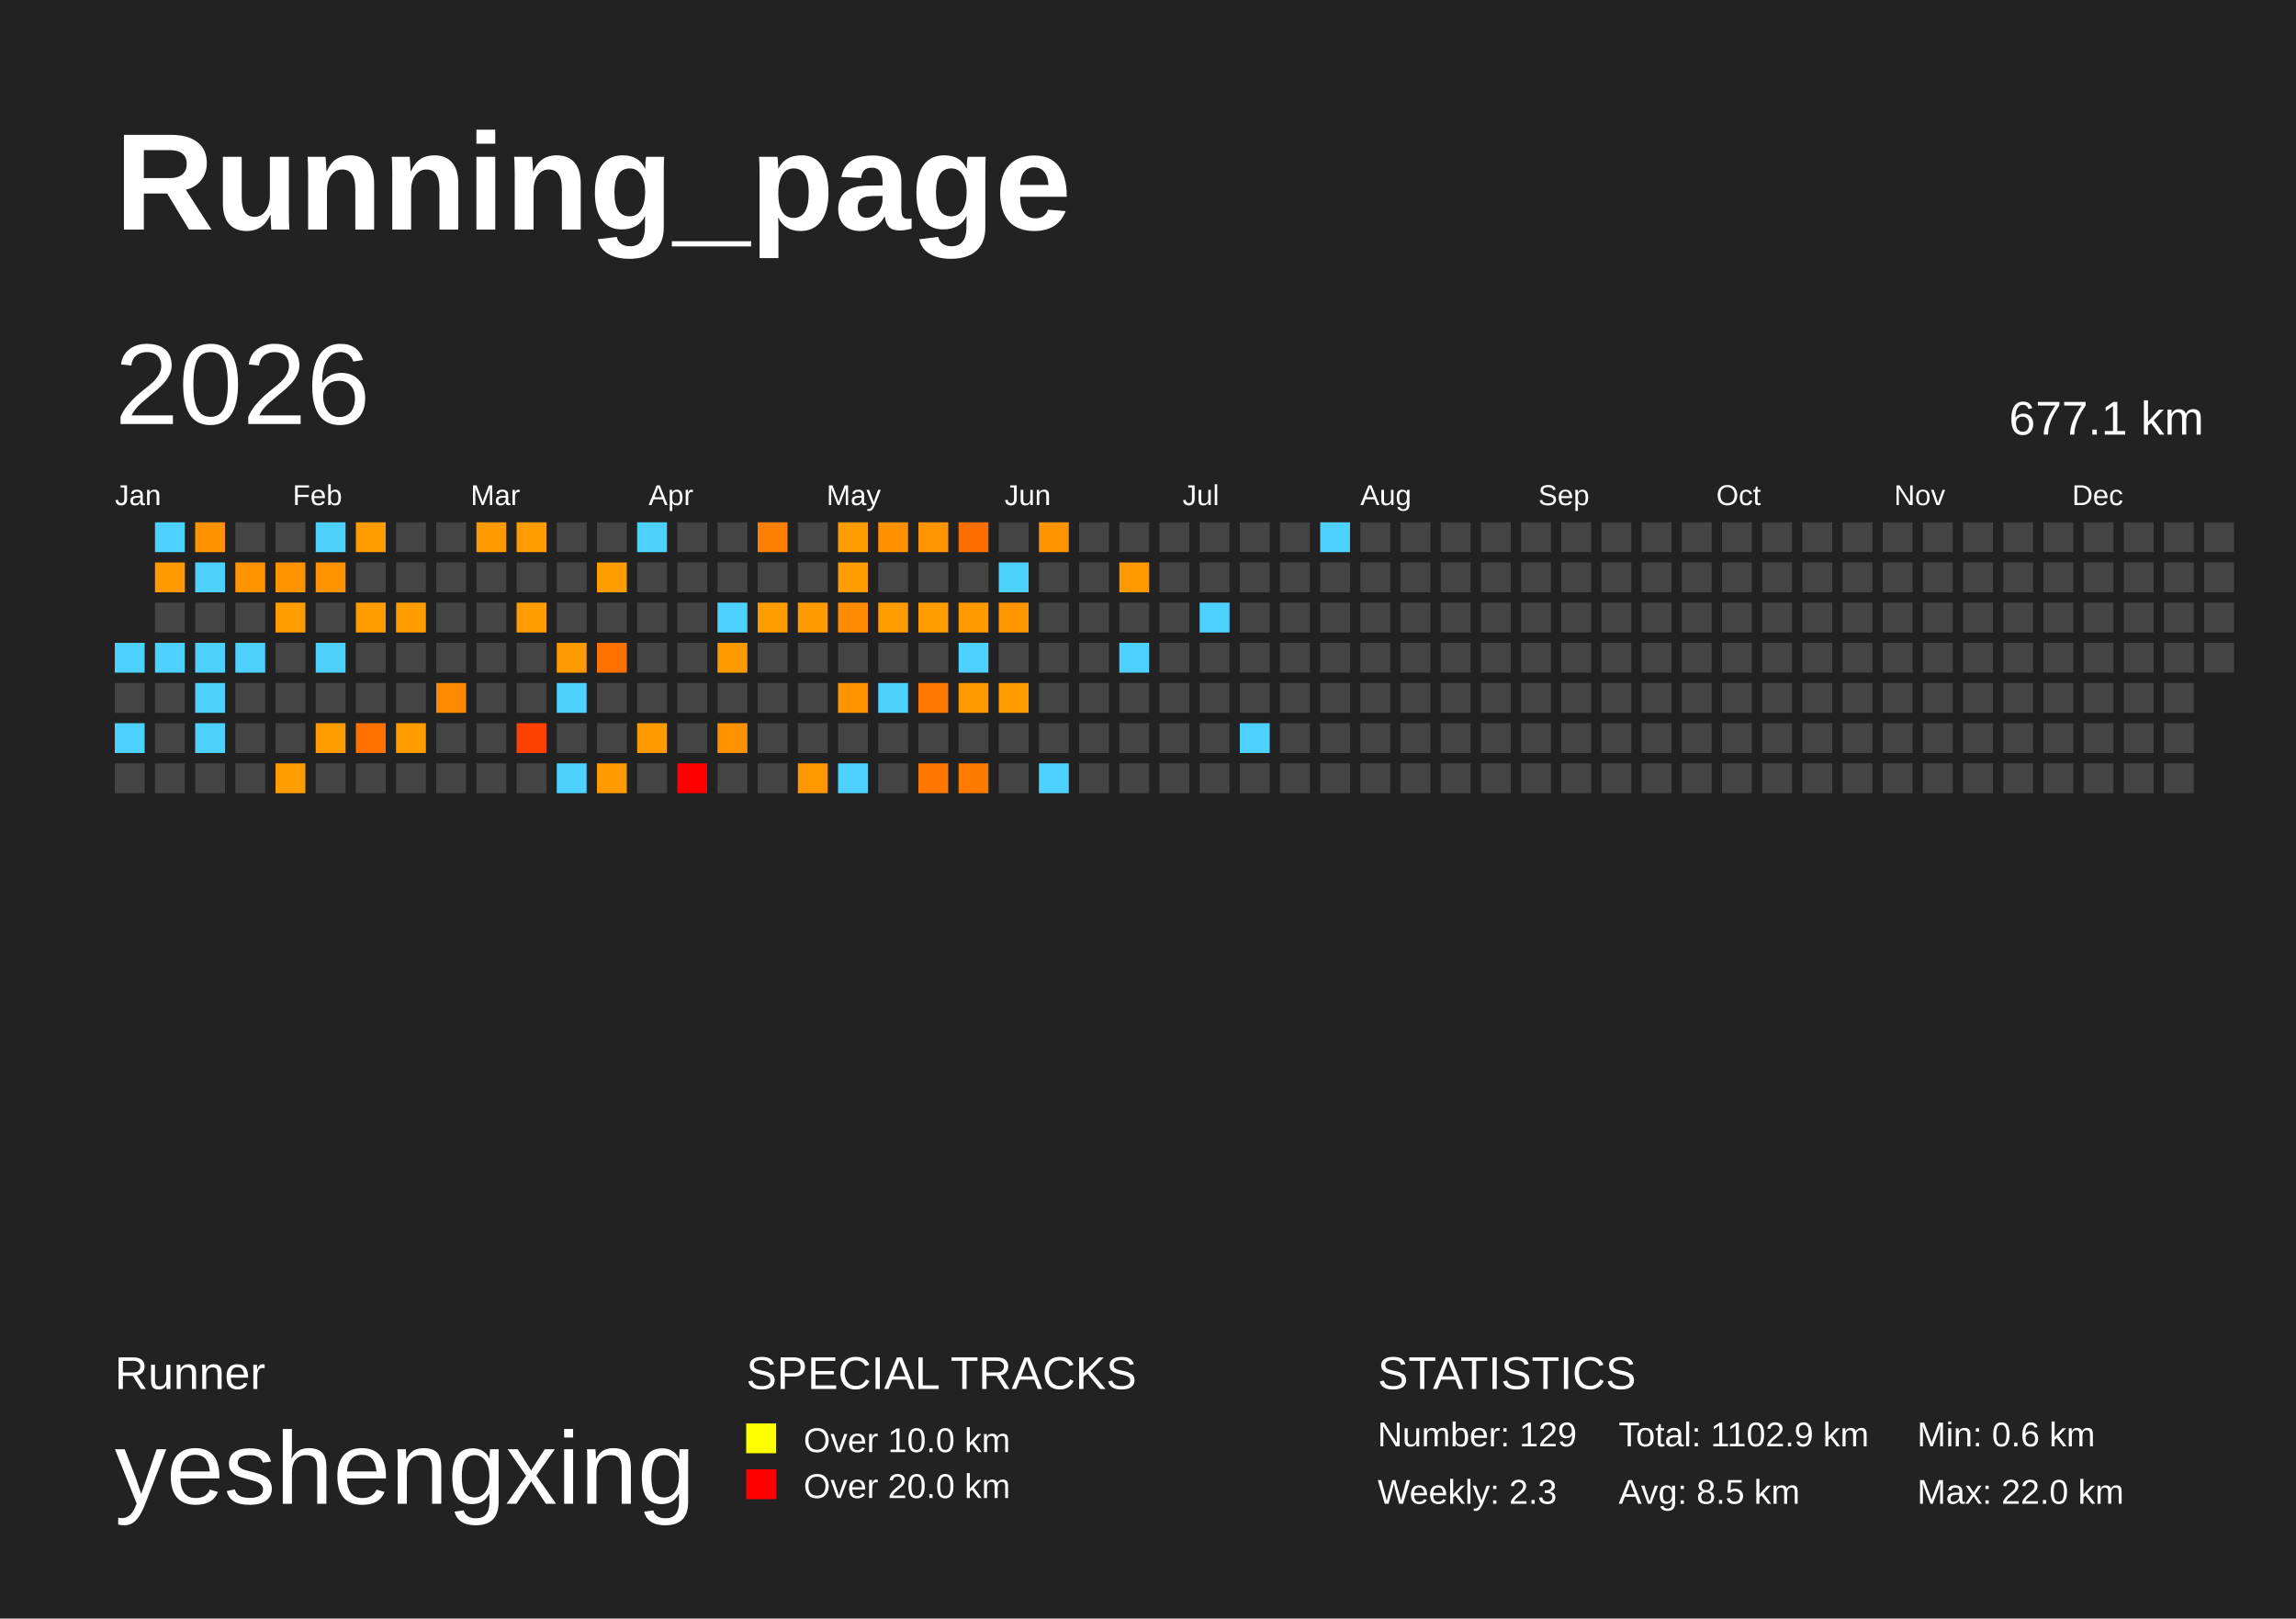
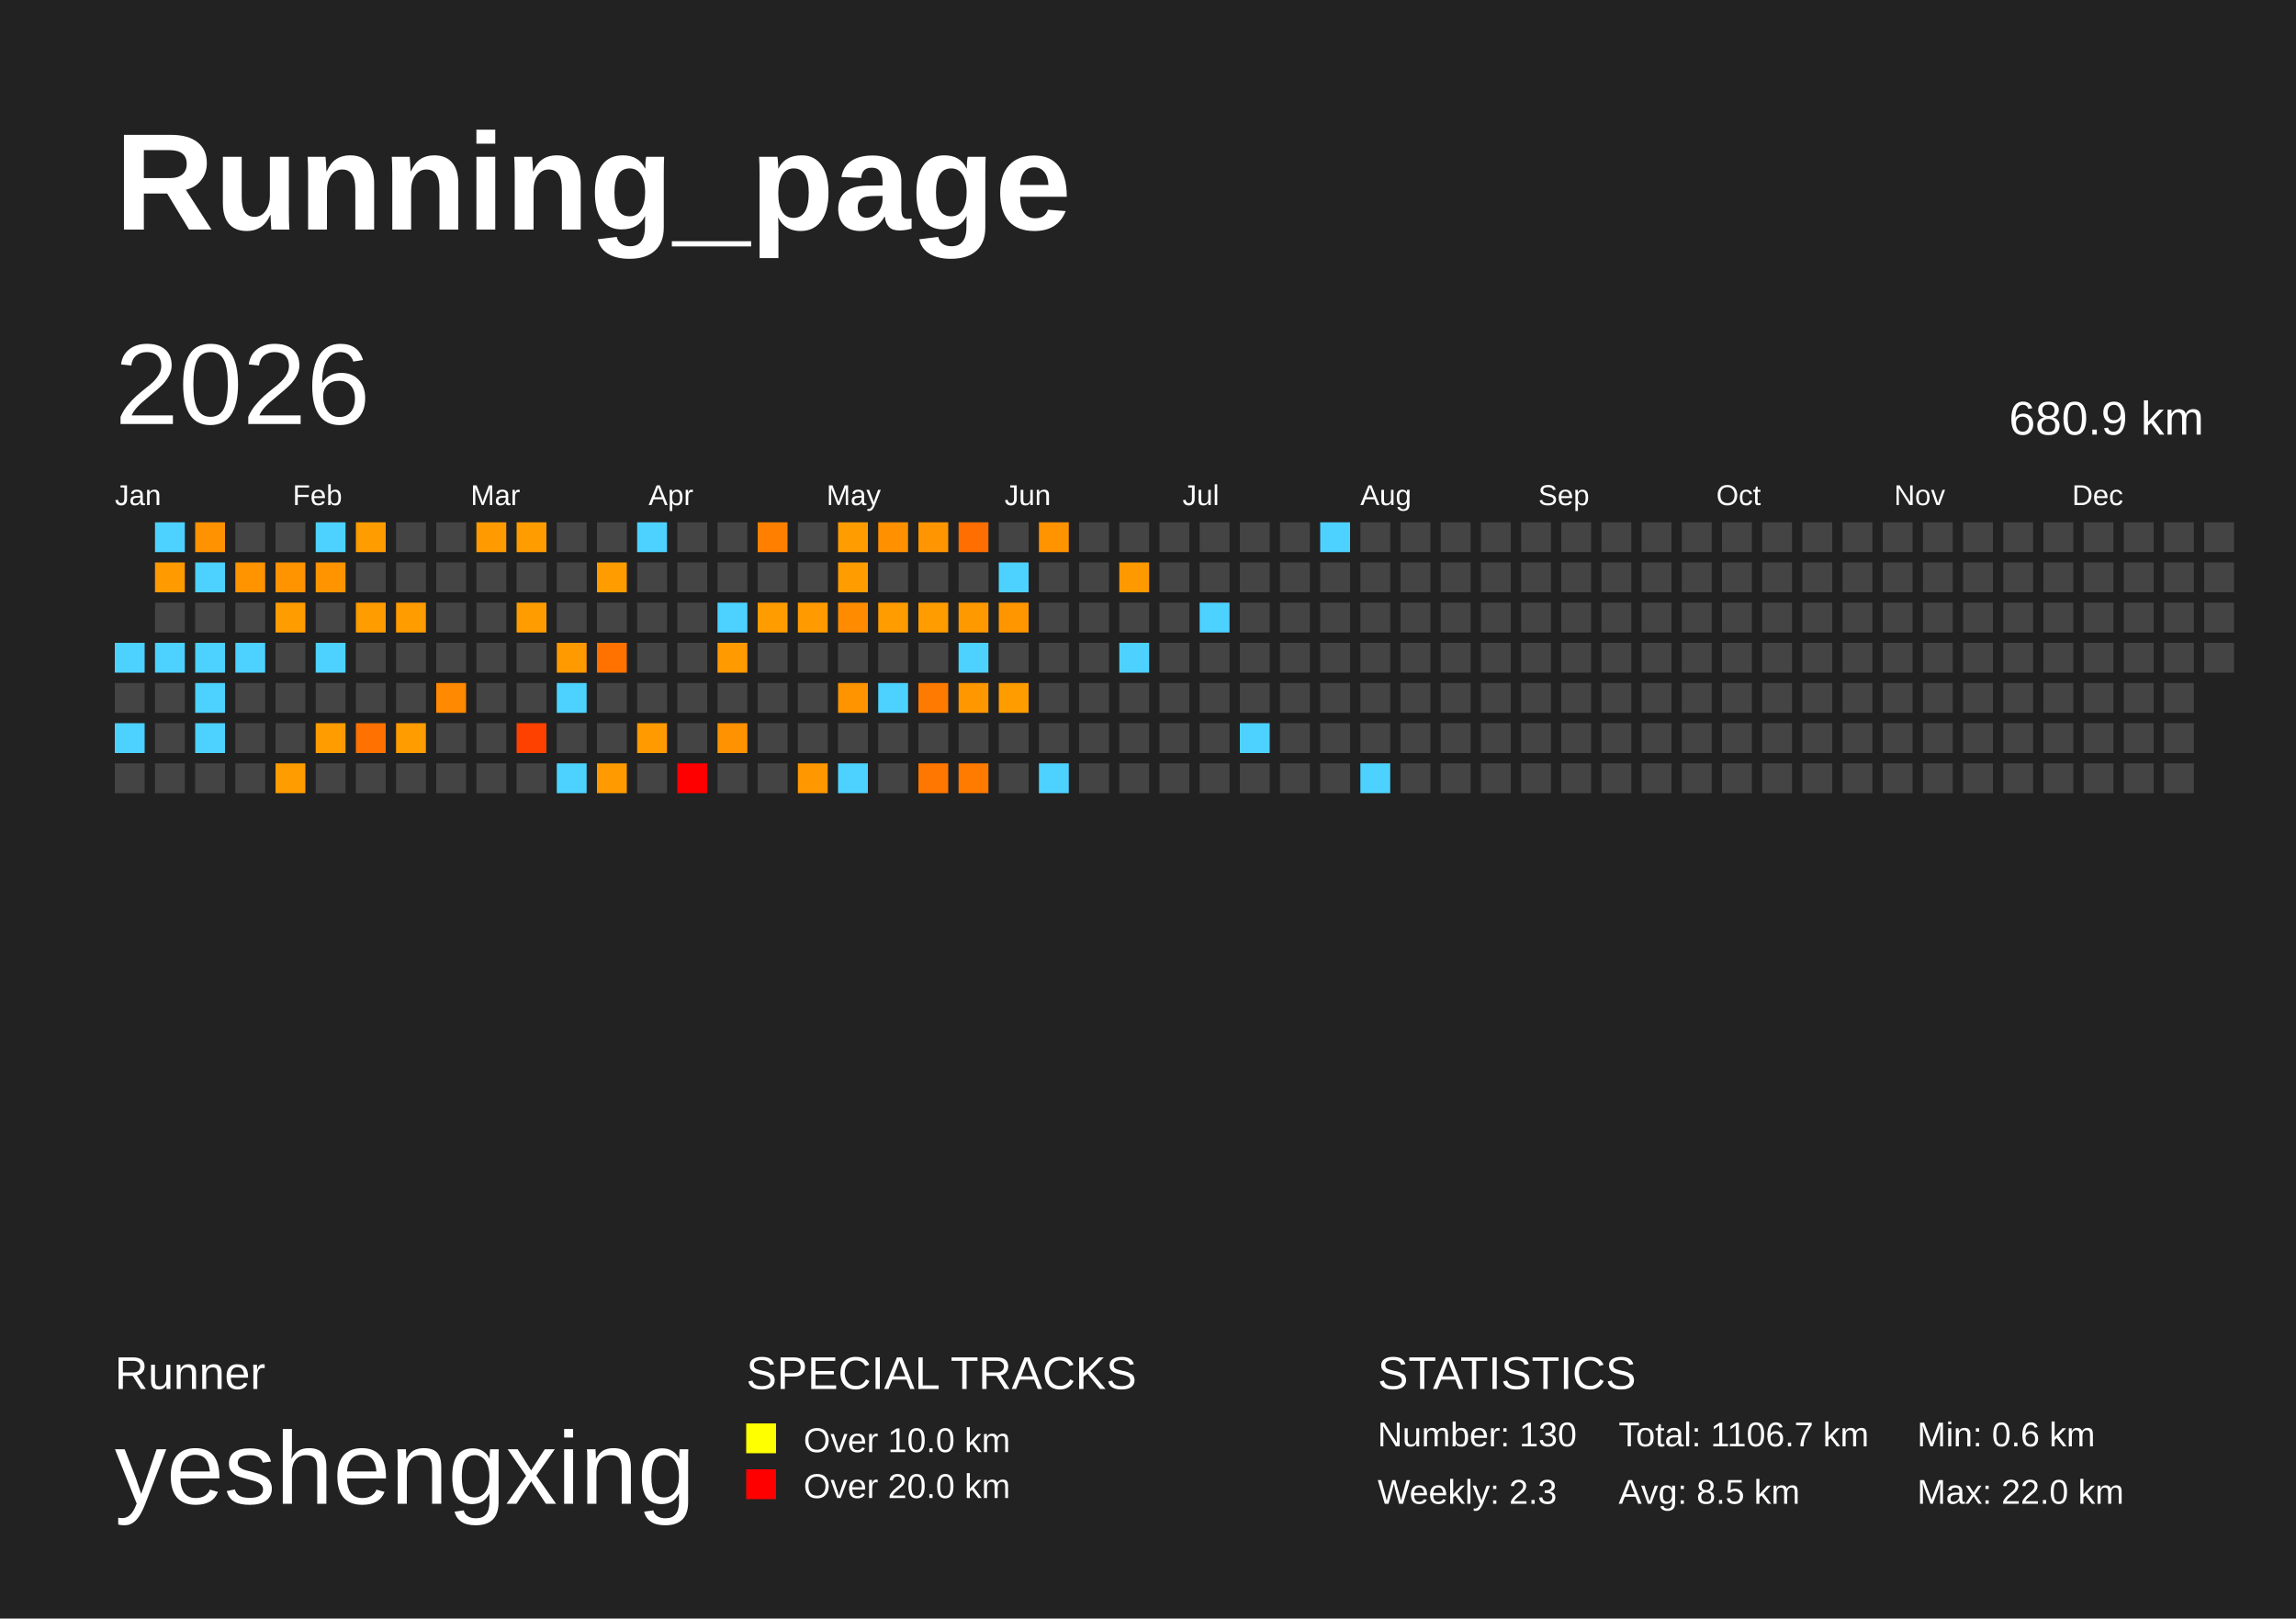
<svg xmlns="http://www.w3.org/2000/svg" baseProfile="full" height="141mm" version="1.1" viewBox="0,0,200,141" width="200mm">
  <defs />
  <rect fill="#222222" height="141" width="200" x="0" y="0" />
  <text fill="#FFFFFF" style="font-size:12px; font-family:Arial; font-weight:bold;" x="10" y="20">Running_page</text>
  <text fill="#FFFFFF" style="font-size:4px; font-family:Arial" x="10" y="121">Runner</text>
  <text fill="#FFFFFF" style="font-size:9px; font-family:Arial" x="10" y="131">yeshengxing</text>
  <text fill="#FFFFFF" style="font-size:4px; font-family:Arial" x="65" y="121">SPECIAL TRACKS</text>
  <rect fill="yellow" height="2.6" width="2.6" x="65" y="124" />
  <text fill="#FFFFFF" style="font-size:3px; font-family:Arial" x="70" y="126.5">Over 10.0 km</text>
  <rect fill="red" height="2.6" width="2.6" x="65" y="128" />
  <text fill="#FFFFFF" style="font-size:3px; font-family:Arial" x="70" y="130.5">Over 20.0 km</text>
  <text fill="#FFFFFF" style="font-size:4px; font-family:Arial" x="120" y="121">STATISTICS</text>
-   <text fill="#FFFFFF" style="font-size:3px; font-family:Arial" x="120" y="126">Number: 129</text>
+   <text fill="#FFFFFF" style="font-size:3px; font-family:Arial" x="120" y="126">Number: 130</text>
  <text fill="#FFFFFF" style="font-size:3px; font-family:Arial" x="120" y="131">Weekly: 2.3</text>
-   <text fill="#FFFFFF" style="font-size:3px; font-family:Arial" x="141" y="126">Total: 1102.9 km</text>
+   <text fill="#FFFFFF" style="font-size:3px; font-family:Arial" x="141" y="126">Total: 1106.7 km</text>
  <text fill="#FFFFFF" style="font-size:3px; font-family:Arial" x="141" y="131">Avg: 8.5 km</text>
  <text fill="#FFFFFF" style="font-size:3px; font-family:Arial" x="167" y="126">Min: 0.6 km</text>
  <text fill="#FFFFFF" style="font-size:3px; font-family:Arial" x="167" y="131">Max: 22.0 km</text>
  <text dominant-baseline="hanging" fill="#FFFFFF" style="font-size:10.0px; font-family:Arial;" x="10" y="30">2026</text>
-   <text dominant-baseline="hanging" fill="#FFFFFF" style="font-size:4.125px; font-family:Arial;" x="175" y="35">677.1 km</text>
+   <text dominant-baseline="hanging" fill="#FFFFFF" style="font-size:4.125px; font-family:Arial;" x="175" y="35">680.9 km</text>
  <text fill="#FFFFFF" style="font-size:2.5px; font-family:Arial" x="10.0" y="44">Jan</text>
  <text fill="#FFFFFF" style="font-size:2.5px; font-family:Arial" x="25.5" y="44">Feb</text>
  <text fill="#FFFFFF" style="font-size:2.5px; font-family:Arial" x="41.0" y="44">Mar</text>
  <text fill="#FFFFFF" style="font-size:2.5px; font-family:Arial" x="56.5" y="44">Apr</text>
  <text fill="#FFFFFF" style="font-size:2.5px; font-family:Arial" x="72.0" y="44">May</text>
  <text fill="#FFFFFF" style="font-size:2.5px; font-family:Arial" x="87.5" y="44">Jun</text>
  <text fill="#FFFFFF" style="font-size:2.5px; font-family:Arial" x="103.0" y="44">Jul</text>
  <text fill="#FFFFFF" style="font-size:2.5px; font-family:Arial" x="118.5" y="44">Aug</text>
  <text fill="#FFFFFF" style="font-size:2.5px; font-family:Arial" x="134.0" y="44">Sep</text>
  <text fill="#FFFFFF" style="font-size:2.5px; font-family:Arial" x="149.5" y="44">Oct</text>
  <text fill="#FFFFFF" style="font-size:2.5px; font-family:Arial" x="165.0" y="44">Nov</text>
  <text fill="#FFFFFF" style="font-size:2.5px; font-family:Arial" x="180.5" y="44">Dec</text>
  <rect fill="#4dd2ff" height="2.6" width="2.6" x="10.0" y="56.0" />
  <rect fill="#444444" height="2.6" width="2.6" x="10.0" y="59.5" />
  <rect fill="#4dd2ff" height="2.6" width="2.6" x="10.0" y="63.0" />
  <rect fill="#444444" height="2.6" width="2.6" x="10.0" y="66.5" />
  <rect fill="#4dd2ff" height="2.6" width="2.6" x="13.5" y="45.5" />
  <rect fill="#ff9a00" height="2.6" width="2.6" x="13.5" y="49.0" />
  <rect fill="#444444" height="2.6" width="2.6" x="13.5" y="52.5" />
  <rect fill="#4dd2ff" height="2.6" width="2.6" x="13.5" y="56.0" />
  <rect fill="#444444" height="2.6" width="2.6" x="13.5" y="59.5" />
  <rect fill="#444444" height="2.6" width="2.6" x="13.5" y="63.0" />
  <rect fill="#444444" height="2.6" width="2.6" x="13.5" y="66.5" />
  <rect fill="#ff9200" height="2.6" width="2.6" x="17.0" y="45.5" />
  <rect fill="#4dd2ff" height="2.6" width="2.6" x="17.0" y="49.0" />
  <rect fill="#444444" height="2.6" width="2.6" x="17.0" y="52.5" />
  <rect fill="#4dd2ff" height="2.6" width="2.6" x="17.0" y="56.0" />
  <rect fill="#4dd2ff" height="2.6" width="2.6" x="17.0" y="59.5" />
  <rect fill="#4dd2ff" height="2.6" width="2.6" x="17.0" y="63.0" />
  <rect fill="#444444" height="2.6" width="2.6" x="17.0" y="66.5" />
  <rect fill="#444444" height="2.6" width="2.6" x="20.5" y="45.5" />
  <rect fill="#ff9300" height="2.6" width="2.6" x="20.5" y="49.0" />
  <rect fill="#444444" height="2.6" width="2.6" x="20.5" y="52.5" />
  <rect fill="#4dd2ff" height="2.6" width="2.6" x="20.5" y="56.0" />
  <rect fill="#444444" height="2.6" width="2.6" x="20.5" y="59.5" />
  <rect fill="#444444" height="2.6" width="2.6" x="20.5" y="63.0" />
  <rect fill="#444444" height="2.6" width="2.6" x="20.5" y="66.5" />
  <rect fill="#444444" height="2.6" width="2.6" x="24.0" y="45.5" />
  <rect fill="#ff9300" height="2.6" width="2.6" x="24.0" y="49.0" />
  <rect fill="#ff9c00" height="2.6" width="2.6" x="24.0" y="52.5" />
  <rect fill="#444444" height="2.6" width="2.6" x="24.0" y="56.0" />
  <rect fill="#444444" height="2.6" width="2.6" x="24.0" y="59.5" />
  <rect fill="#444444" height="2.6" width="2.6" x="24.0" y="63.0" />
  <rect fill="#ff9c00" height="2.6" width="2.6" x="24.0" y="66.5" />
  <rect fill="#4dd2ff" height="2.6" width="2.6" x="27.5" y="45.5" />
  <rect fill="#ff9400" height="2.6" width="2.6" x="27.5" y="49.0" />
  <rect fill="#444444" height="2.6" width="2.6" x="27.5" y="52.5" />
  <rect fill="#4dd2ff" height="2.6" width="2.6" x="27.5" y="56.0" />
  <rect fill="#444444" height="2.6" width="2.6" x="27.5" y="59.5" />
  <rect fill="#ff9c00" height="2.6" width="2.6" x="27.5" y="63.0" />
  <rect fill="#444444" height="2.6" width="2.6" x="27.5" y="66.5" />
  <rect fill="#ff9c00" height="2.6" width="2.6" x="31.0" y="45.5" />
  <rect fill="#444444" height="2.6" width="2.6" x="31.0" y="49.0" />
  <rect fill="#ff9c00" height="2.6" width="2.6" x="31.0" y="52.5" />
  <rect fill="#444444" height="2.6" width="2.6" x="31.0" y="56.0" />
  <rect fill="#444444" height="2.6" width="2.6" x="31.0" y="59.5" />
  <rect fill="#ff7100" height="2.6" width="2.6" x="31.0" y="63.0" />
  <rect fill="#444444" height="2.6" width="2.6" x="31.0" y="66.5" />
  <rect fill="#444444" height="2.6" width="2.6" x="34.5" y="45.5" />
  <rect fill="#444444" height="2.6" width="2.6" x="34.5" y="49.0" />
  <rect fill="#ff9c00" height="2.6" width="2.6" x="34.5" y="52.5" />
  <rect fill="#444444" height="2.6" width="2.6" x="34.5" y="56.0" />
  <rect fill="#444444" height="2.6" width="2.6" x="34.5" y="59.5" />
  <rect fill="#ff9c00" height="2.6" width="2.6" x="34.5" y="63.0" />
  <rect fill="#444444" height="2.6" width="2.6" x="34.5" y="66.5" />
  <rect fill="#444444" height="2.6" width="2.6" x="38.0" y="45.5" />
  <rect fill="#444444" height="2.6" width="2.6" x="38.0" y="49.0" />
  <rect fill="#444444" height="2.6" width="2.6" x="38.0" y="52.5" />
  <rect fill="#444444" height="2.6" width="2.6" x="38.0" y="56.0" />
  <rect fill="#ff8900" height="2.6" width="2.6" x="38.0" y="59.5" />
  <rect fill="#444444" height="2.6" width="2.6" x="38.0" y="63.0" />
  <rect fill="#444444" height="2.6" width="2.6" x="38.0" y="66.5" />
  <rect fill="#ff9b00" height="2.6" width="2.6" x="41.5" y="45.5" />
  <rect fill="#444444" height="2.6" width="2.6" x="41.5" y="49.0" />
  <rect fill="#444444" height="2.6" width="2.6" x="41.5" y="52.5" />
  <rect fill="#444444" height="2.6" width="2.6" x="41.5" y="56.0" />
  <rect fill="#444444" height="2.6" width="2.6" x="41.5" y="59.5" />
  <rect fill="#444444" height="2.6" width="2.6" x="41.5" y="63.0" />
  <rect fill="#444444" height="2.6" width="2.6" x="41.5" y="66.5" />
  <rect fill="#ff9c00" height="2.6" width="2.6" x="45.0" y="45.5" />
  <rect fill="#444444" height="2.6" width="2.6" x="45.0" y="49.0" />
  <rect fill="#ff9d00" height="2.6" width="2.6" x="45.0" y="52.5" />
  <rect fill="#444444" height="2.6" width="2.6" x="45.0" y="56.0" />
  <rect fill="#444444" height="2.6" width="2.6" x="45.0" y="59.5" />
  <rect fill="#ff4100" height="2.6" width="2.6" x="45.0" y="63.0" />
  <rect fill="#444444" height="2.6" width="2.6" x="45.0" y="66.5" />
  <rect fill="#444444" height="2.6" width="2.6" x="48.5" y="45.5" />
  <rect fill="#444444" height="2.6" width="2.6" x="48.5" y="49.0" />
  <rect fill="#444444" height="2.6" width="2.6" x="48.5" y="52.5" />
  <rect fill="#ff9a00" height="2.6" width="2.6" x="48.5" y="56.0" />
  <rect fill="#4dd2ff" height="2.6" width="2.6" x="48.5" y="59.5" />
  <rect fill="#444444" height="2.6" width="2.6" x="48.5" y="63.0" />
  <rect fill="#4dd2ff" height="2.6" width="2.6" x="48.5" y="66.5" />
  <rect fill="#444444" height="2.6" width="2.6" x="52.0" y="45.5" />
  <rect fill="#ff9c00" height="2.6" width="2.6" x="52.0" y="49.0" />
  <rect fill="#444444" height="2.6" width="2.6" x="52.0" y="52.5" />
  <rect fill="#ff7200" height="2.6" width="2.6" x="52.0" y="56.0" />
  <rect fill="#444444" height="2.6" width="2.6" x="52.0" y="59.5" />
  <rect fill="#444444" height="2.6" width="2.6" x="52.0" y="63.0" />
  <rect fill="#ff9b00" height="2.6" width="2.6" x="52.0" y="66.5" />
  <rect fill="#4dd2ff" height="2.6" width="2.6" x="55.5" y="45.5" />
  <rect fill="#444444" height="2.6" width="2.6" x="55.5" y="49.0" />
  <rect fill="#444444" height="2.6" width="2.6" x="55.5" y="52.5" />
  <rect fill="#444444" height="2.6" width="2.6" x="55.5" y="56.0" />
  <rect fill="#444444" height="2.6" width="2.6" x="55.5" y="59.5" />
  <rect fill="#ff9b00" height="2.6" width="2.6" x="55.5" y="63.0" />
  <rect fill="#444444" height="2.6" width="2.6" x="55.5" y="66.5" />
  <rect fill="#444444" height="2.6" width="2.6" x="59.0" y="45.5" />
  <rect fill="#444444" height="2.6" width="2.6" x="59.0" y="49.0" />
  <rect fill="#444444" height="2.6" width="2.6" x="59.0" y="52.5" />
  <rect fill="#444444" height="2.6" width="2.6" x="59.0" y="56.0" />
  <rect fill="#444444" height="2.6" width="2.6" x="59.0" y="59.5" />
  <rect fill="#444444" height="2.6" width="2.6" x="59.0" y="63.0" />
  <rect fill="red" height="2.6" width="2.6" x="59.0" y="66.5" />
  <rect fill="#444444" height="2.6" width="2.6" x="62.5" y="45.5" />
  <rect fill="#444444" height="2.6" width="2.6" x="62.5" y="49.0" />
  <rect fill="#4dd2ff" height="2.6" width="2.6" x="62.5" y="52.5" />
  <rect fill="#ff9b00" height="2.6" width="2.6" x="62.5" y="56.0" />
  <rect fill="#444444" height="2.6" width="2.6" x="62.5" y="59.5" />
  <rect fill="#ff9200" height="2.6" width="2.6" x="62.5" y="63.0" />
  <rect fill="#444444" height="2.6" width="2.6" x="62.5" y="66.5" />
  <rect fill="#ff8000" height="2.6" width="2.6" x="66.0" y="45.5" />
  <rect fill="#444444" height="2.6" width="2.6" x="66.0" y="49.0" />
  <rect fill="#ff9c00" height="2.6" width="2.6" x="66.0" y="52.5" />
  <rect fill="#444444" height="2.6" width="2.6" x="66.0" y="56.0" />
  <rect fill="#444444" height="2.6" width="2.6" x="66.0" y="59.5" />
  <rect fill="#444444" height="2.6" width="2.6" x="66.0" y="63.0" />
  <rect fill="#444444" height="2.6" width="2.6" x="66.0" y="66.5" />
  <rect fill="#444444" height="2.6" width="2.6" x="69.5" y="45.5" />
  <rect fill="#444444" height="2.6" width="2.6" x="69.5" y="49.0" />
  <rect fill="#ff9b00" height="2.6" width="2.6" x="69.5" y="52.5" />
  <rect fill="#444444" height="2.6" width="2.6" x="69.5" y="56.0" />
  <rect fill="#444444" height="2.6" width="2.6" x="69.5" y="59.5" />
  <rect fill="#444444" height="2.6" width="2.6" x="69.5" y="63.0" />
  <rect fill="#ff9800" height="2.6" width="2.6" x="69.5" y="66.5" />
  <rect fill="#ff9d00" height="2.6" width="2.6" x="73.0" y="45.5" />
  <rect fill="#ff9c00" height="2.6" width="2.6" x="73.0" y="49.0" />
  <rect fill="#ff8c00" height="2.6" width="2.6" x="73.0" y="52.5" />
  <rect fill="#444444" height="2.6" width="2.6" x="73.0" y="56.0" />
  <rect fill="#ff9300" height="2.6" width="2.6" x="73.0" y="59.5" />
  <rect fill="#444444" height="2.6" width="2.6" x="73.0" y="63.0" />
  <rect fill="#4dd2ff" height="2.6" width="2.6" x="73.0" y="66.5" />
  <rect fill="#ff9000" height="2.6" width="2.6" x="76.5" y="45.5" />
  <rect fill="#444444" height="2.6" width="2.6" x="76.5" y="49.0" />
  <rect fill="#ff9c00" height="2.6" width="2.6" x="76.5" y="52.5" />
  <rect fill="#444444" height="2.6" width="2.6" x="76.5" y="56.0" />
  <rect fill="#4dd2ff" height="2.6" width="2.6" x="76.5" y="59.5" />
  <rect fill="#444444" height="2.6" width="2.6" x="76.5" y="63.0" />
  <rect fill="#444444" height="2.6" width="2.6" x="76.5" y="66.5" />
  <rect fill="#ff9500" height="2.6" width="2.6" x="80.0" y="45.5" />
  <rect fill="#444444" height="2.6" width="2.6" x="80.0" y="49.0" />
  <rect fill="#ff9d00" height="2.6" width="2.6" x="80.0" y="52.5" />
  <rect fill="#444444" height="2.6" width="2.6" x="80.0" y="56.0" />
  <rect fill="#ff7a00" height="2.6" width="2.6" x="80.0" y="59.5" />
  <rect fill="#444444" height="2.6" width="2.6" x="80.0" y="63.0" />
  <rect fill="#ff7700" height="2.6" width="2.6" x="80.0" y="66.5" />
  <rect fill="#ff6e00" height="2.6" width="2.6" x="83.5" y="45.5" />
  <rect fill="#444444" height="2.6" width="2.6" x="83.5" y="49.0" />
  <rect fill="#ff9900" height="2.6" width="2.6" x="83.5" y="52.5" />
  <rect fill="#4dd2ff" height="2.6" width="2.6" x="83.5" y="56.0" />
  <rect fill="#ff9700" height="2.6" width="2.6" x="83.5" y="59.5" />
  <rect fill="#444444" height="2.6" width="2.6" x="83.5" y="63.0" />
  <rect fill="#ff7b00" height="2.6" width="2.6" x="83.5" y="66.5" />
  <rect fill="#444444" height="2.6" width="2.6" x="87.0" y="45.5" />
  <rect fill="#4dd2ff" height="2.6" width="2.6" x="87.0" y="49.0" />
  <rect fill="#ff9600" height="2.6" width="2.6" x="87.0" y="52.5" />
  <rect fill="#444444" height="2.6" width="2.6" x="87.0" y="56.0" />
  <rect fill="#ff9c00" height="2.6" width="2.6" x="87.0" y="59.5" />
  <rect fill="#444444" height="2.6" width="2.6" x="87.0" y="63.0" />
  <rect fill="#444444" height="2.6" width="2.6" x="87.0" y="66.5" />
  <rect fill="#ff9300" height="2.6" width="2.6" x="90.5" y="45.5" />
  <rect fill="#444444" height="2.6" width="2.6" x="90.5" y="49.0" />
  <rect fill="#444444" height="2.6" width="2.6" x="90.5" y="52.5" />
  <rect fill="#444444" height="2.6" width="2.6" x="90.5" y="56.0" />
  <rect fill="#444444" height="2.6" width="2.6" x="90.5" y="59.5" />
  <rect fill="#444444" height="2.6" width="2.6" x="90.5" y="63.0" />
  <rect fill="#4dd2ff" height="2.6" width="2.6" x="90.5" y="66.5" />
  <rect fill="#444444" height="2.6" width="2.6" x="94.0" y="45.5" />
  <rect fill="#444444" height="2.6" width="2.6" x="94.0" y="49.0" />
  <rect fill="#444444" height="2.6" width="2.6" x="94.0" y="52.5" />
  <rect fill="#444444" height="2.6" width="2.6" x="94.0" y="56.0" />
  <rect fill="#444444" height="2.6" width="2.6" x="94.0" y="59.5" />
  <rect fill="#444444" height="2.6" width="2.6" x="94.0" y="63.0" />
  <rect fill="#444444" height="2.6" width="2.6" x="94.0" y="66.5" />
  <rect fill="#444444" height="2.6" width="2.6" x="97.5" y="45.5" />
  <rect fill="#ff9900" height="2.6" width="2.6" x="97.5" y="49.0" />
  <rect fill="#444444" height="2.6" width="2.6" x="97.5" y="52.5" />
  <rect fill="#4dd2ff" height="2.6" width="2.6" x="97.5" y="56.0" />
  <rect fill="#444444" height="2.6" width="2.6" x="97.5" y="59.5" />
  <rect fill="#444444" height="2.6" width="2.6" x="97.5" y="63.0" />
  <rect fill="#444444" height="2.6" width="2.6" x="97.5" y="66.5" />
  <rect fill="#444444" height="2.6" width="2.6" x="101.0" y="45.5" />
  <rect fill="#444444" height="2.6" width="2.6" x="101.0" y="49.0" />
  <rect fill="#444444" height="2.6" width="2.6" x="101.0" y="52.5" />
  <rect fill="#444444" height="2.6" width="2.6" x="101.0" y="56.0" />
  <rect fill="#444444" height="2.6" width="2.6" x="101.0" y="59.5" />
  <rect fill="#444444" height="2.6" width="2.6" x="101.0" y="63.0" />
  <rect fill="#444444" height="2.6" width="2.6" x="101.0" y="66.5" />
  <rect fill="#444444" height="2.6" width="2.6" x="104.5" y="45.5" />
  <rect fill="#444444" height="2.6" width="2.6" x="104.5" y="49.0" />
  <rect fill="#4dd2ff" height="2.6" width="2.6" x="104.5" y="52.5" />
  <rect fill="#444444" height="2.6" width="2.6" x="104.5" y="56.0" />
  <rect fill="#444444" height="2.6" width="2.6" x="104.5" y="59.5" />
  <rect fill="#444444" height="2.6" width="2.6" x="104.5" y="63.0" />
  <rect fill="#444444" height="2.6" width="2.6" x="104.5" y="66.5" />
  <rect fill="#444444" height="2.6" width="2.6" x="108.0" y="45.5" />
  <rect fill="#444444" height="2.6" width="2.6" x="108.0" y="49.0" />
  <rect fill="#444444" height="2.6" width="2.6" x="108.0" y="52.5" />
  <rect fill="#444444" height="2.6" width="2.6" x="108.0" y="56.0" />
  <rect fill="#444444" height="2.6" width="2.6" x="108.0" y="59.5" />
  <rect fill="#4dd2ff" height="2.6" width="2.6" x="108.0" y="63.0" />
  <rect fill="#444444" height="2.6" width="2.6" x="108.0" y="66.5" />
  <rect fill="#444444" height="2.6" width="2.6" x="111.5" y="45.5" />
  <rect fill="#444444" height="2.6" width="2.6" x="111.5" y="49.0" />
  <rect fill="#444444" height="2.6" width="2.6" x="111.5" y="52.5" />
  <rect fill="#444444" height="2.6" width="2.6" x="111.5" y="56.0" />
  <rect fill="#444444" height="2.6" width="2.6" x="111.5" y="59.5" />
  <rect fill="#444444" height="2.6" width="2.6" x="111.5" y="63.0" />
  <rect fill="#444444" height="2.6" width="2.6" x="111.5" y="66.5" />
  <rect fill="#4dd2ff" height="2.6" width="2.6" x="115.0" y="45.5" />
  <rect fill="#444444" height="2.6" width="2.6" x="115.0" y="49.0" />
  <rect fill="#444444" height="2.6" width="2.6" x="115.0" y="52.5" />
  <rect fill="#444444" height="2.6" width="2.6" x="115.0" y="56.0" />
  <rect fill="#444444" height="2.6" width="2.6" x="115.0" y="59.5" />
  <rect fill="#444444" height="2.6" width="2.6" x="115.0" y="63.0" />
  <rect fill="#444444" height="2.6" width="2.6" x="115.0" y="66.5" />
  <rect fill="#444444" height="2.6" width="2.6" x="118.5" y="45.5" />
  <rect fill="#444444" height="2.6" width="2.6" x="118.5" y="49.0" />
  <rect fill="#444444" height="2.6" width="2.6" x="118.5" y="52.5" />
  <rect fill="#444444" height="2.6" width="2.6" x="118.5" y="56.0" />
  <rect fill="#444444" height="2.6" width="2.6" x="118.5" y="59.5" />
  <rect fill="#444444" height="2.6" width="2.6" x="118.5" y="63.0" />
-   <rect fill="#444444" height="2.6" width="2.6" x="118.5" y="66.5" />
+   <rect fill="#4dd2ff" height="2.6" width="2.6" x="118.5" y="66.5" />
  <rect fill="#444444" height="2.6" width="2.6" x="122.0" y="45.5" />
  <rect fill="#444444" height="2.6" width="2.6" x="122.0" y="49.0" />
  <rect fill="#444444" height="2.6" width="2.6" x="122.0" y="52.5" />
  <rect fill="#444444" height="2.6" width="2.6" x="122.0" y="56.0" />
  <rect fill="#444444" height="2.6" width="2.6" x="122.0" y="59.5" />
  <rect fill="#444444" height="2.6" width="2.6" x="122.0" y="63.0" />
  <rect fill="#444444" height="2.6" width="2.6" x="122.0" y="66.5" />
  <rect fill="#444444" height="2.6" width="2.6" x="125.5" y="45.5" />
  <rect fill="#444444" height="2.6" width="2.6" x="125.5" y="49.0" />
  <rect fill="#444444" height="2.6" width="2.6" x="125.5" y="52.5" />
  <rect fill="#444444" height="2.6" width="2.6" x="125.5" y="56.0" />
  <rect fill="#444444" height="2.6" width="2.6" x="125.5" y="59.5" />
  <rect fill="#444444" height="2.6" width="2.6" x="125.5" y="63.0" />
  <rect fill="#444444" height="2.6" width="2.6" x="125.5" y="66.5" />
  <rect fill="#444444" height="2.6" width="2.6" x="129.0" y="45.5" />
  <rect fill="#444444" height="2.6" width="2.6" x="129.0" y="49.0" />
  <rect fill="#444444" height="2.6" width="2.6" x="129.0" y="52.5" />
  <rect fill="#444444" height="2.6" width="2.6" x="129.0" y="56.0" />
  <rect fill="#444444" height="2.6" width="2.6" x="129.0" y="59.5" />
  <rect fill="#444444" height="2.6" width="2.6" x="129.0" y="63.0" />
  <rect fill="#444444" height="2.6" width="2.6" x="129.0" y="66.5" />
  <rect fill="#444444" height="2.6" width="2.6" x="132.5" y="45.5" />
  <rect fill="#444444" height="2.6" width="2.6" x="132.5" y="49.0" />
  <rect fill="#444444" height="2.6" width="2.6" x="132.5" y="52.5" />
  <rect fill="#444444" height="2.6" width="2.6" x="132.5" y="56.0" />
  <rect fill="#444444" height="2.6" width="2.6" x="132.5" y="59.5" />
  <rect fill="#444444" height="2.6" width="2.6" x="132.5" y="63.0" />
  <rect fill="#444444" height="2.6" width="2.6" x="132.5" y="66.5" />
  <rect fill="#444444" height="2.6" width="2.6" x="136.0" y="45.5" />
  <rect fill="#444444" height="2.6" width="2.6" x="136.0" y="49.0" />
  <rect fill="#444444" height="2.6" width="2.6" x="136.0" y="52.5" />
  <rect fill="#444444" height="2.6" width="2.6" x="136.0" y="56.0" />
  <rect fill="#444444" height="2.6" width="2.6" x="136.0" y="59.5" />
  <rect fill="#444444" height="2.6" width="2.6" x="136.0" y="63.0" />
  <rect fill="#444444" height="2.6" width="2.6" x="136.0" y="66.5" />
  <rect fill="#444444" height="2.6" width="2.6" x="139.5" y="45.5" />
  <rect fill="#444444" height="2.6" width="2.6" x="139.5" y="49.0" />
  <rect fill="#444444" height="2.6" width="2.6" x="139.5" y="52.5" />
  <rect fill="#444444" height="2.6" width="2.6" x="139.5" y="56.0" />
  <rect fill="#444444" height="2.6" width="2.6" x="139.5" y="59.5" />
  <rect fill="#444444" height="2.6" width="2.6" x="139.5" y="63.0" />
  <rect fill="#444444" height="2.6" width="2.6" x="139.5" y="66.5" />
  <rect fill="#444444" height="2.6" width="2.6" x="143.0" y="45.5" />
  <rect fill="#444444" height="2.6" width="2.6" x="143.0" y="49.0" />
  <rect fill="#444444" height="2.6" width="2.6" x="143.0" y="52.5" />
  <rect fill="#444444" height="2.6" width="2.6" x="143.0" y="56.0" />
  <rect fill="#444444" height="2.6" width="2.6" x="143.0" y="59.5" />
  <rect fill="#444444" height="2.6" width="2.6" x="143.0" y="63.0" />
  <rect fill="#444444" height="2.6" width="2.6" x="143.0" y="66.5" />
  <rect fill="#444444" height="2.6" width="2.6" x="146.5" y="45.5" />
  <rect fill="#444444" height="2.6" width="2.6" x="146.5" y="49.0" />
  <rect fill="#444444" height="2.6" width="2.6" x="146.5" y="52.5" />
  <rect fill="#444444" height="2.6" width="2.6" x="146.5" y="56.0" />
  <rect fill="#444444" height="2.6" width="2.6" x="146.5" y="59.5" />
  <rect fill="#444444" height="2.6" width="2.6" x="146.5" y="63.0" />
  <rect fill="#444444" height="2.6" width="2.6" x="146.5" y="66.5" />
  <rect fill="#444444" height="2.6" width="2.6" x="150.0" y="45.5" />
  <rect fill="#444444" height="2.6" width="2.6" x="150.0" y="49.0" />
  <rect fill="#444444" height="2.6" width="2.6" x="150.0" y="52.5" />
  <rect fill="#444444" height="2.6" width="2.6" x="150.0" y="56.0" />
  <rect fill="#444444" height="2.6" width="2.6" x="150.0" y="59.5" />
  <rect fill="#444444" height="2.6" width="2.6" x="150.0" y="63.0" />
  <rect fill="#444444" height="2.6" width="2.6" x="150.0" y="66.5" />
  <rect fill="#444444" height="2.6" width="2.6" x="153.5" y="45.5" />
  <rect fill="#444444" height="2.6" width="2.6" x="153.5" y="49.0" />
  <rect fill="#444444" height="2.6" width="2.6" x="153.5" y="52.5" />
  <rect fill="#444444" height="2.6" width="2.6" x="153.5" y="56.0" />
  <rect fill="#444444" height="2.6" width="2.6" x="153.5" y="59.5" />
  <rect fill="#444444" height="2.6" width="2.6" x="153.5" y="63.0" />
  <rect fill="#444444" height="2.6" width="2.6" x="153.5" y="66.5" />
  <rect fill="#444444" height="2.6" width="2.6" x="157.0" y="45.5" />
  <rect fill="#444444" height="2.6" width="2.6" x="157.0" y="49.0" />
  <rect fill="#444444" height="2.6" width="2.6" x="157.0" y="52.5" />
  <rect fill="#444444" height="2.6" width="2.6" x="157.0" y="56.0" />
  <rect fill="#444444" height="2.6" width="2.6" x="157.0" y="59.5" />
  <rect fill="#444444" height="2.6" width="2.6" x="157.0" y="63.0" />
  <rect fill="#444444" height="2.6" width="2.6" x="157.0" y="66.5" />
  <rect fill="#444444" height="2.6" width="2.6" x="160.5" y="45.5" />
  <rect fill="#444444" height="2.6" width="2.6" x="160.5" y="49.0" />
  <rect fill="#444444" height="2.6" width="2.6" x="160.5" y="52.5" />
  <rect fill="#444444" height="2.6" width="2.6" x="160.5" y="56.0" />
  <rect fill="#444444" height="2.6" width="2.6" x="160.5" y="59.5" />
  <rect fill="#444444" height="2.6" width="2.6" x="160.5" y="63.0" />
  <rect fill="#444444" height="2.6" width="2.6" x="160.5" y="66.5" />
  <rect fill="#444444" height="2.6" width="2.6" x="164.0" y="45.5" />
  <rect fill="#444444" height="2.6" width="2.6" x="164.0" y="49.0" />
  <rect fill="#444444" height="2.6" width="2.6" x="164.0" y="52.5" />
  <rect fill="#444444" height="2.6" width="2.6" x="164.0" y="56.0" />
  <rect fill="#444444" height="2.6" width="2.6" x="164.0" y="59.5" />
  <rect fill="#444444" height="2.6" width="2.6" x="164.0" y="63.0" />
  <rect fill="#444444" height="2.6" width="2.6" x="164.0" y="66.5" />
  <rect fill="#444444" height="2.6" width="2.6" x="167.5" y="45.5" />
  <rect fill="#444444" height="2.6" width="2.6" x="167.5" y="49.0" />
  <rect fill="#444444" height="2.6" width="2.6" x="167.5" y="52.5" />
  <rect fill="#444444" height="2.6" width="2.6" x="167.5" y="56.0" />
  <rect fill="#444444" height="2.6" width="2.6" x="167.5" y="59.5" />
  <rect fill="#444444" height="2.6" width="2.6" x="167.5" y="63.0" />
  <rect fill="#444444" height="2.6" width="2.6" x="167.5" y="66.5" />
  <rect fill="#444444" height="2.6" width="2.6" x="171.0" y="45.5" />
  <rect fill="#444444" height="2.6" width="2.6" x="171.0" y="49.0" />
  <rect fill="#444444" height="2.6" width="2.6" x="171.0" y="52.5" />
  <rect fill="#444444" height="2.6" width="2.6" x="171.0" y="56.0" />
  <rect fill="#444444" height="2.6" width="2.6" x="171.0" y="59.5" />
  <rect fill="#444444" height="2.6" width="2.6" x="171.0" y="63.0" />
  <rect fill="#444444" height="2.6" width="2.6" x="171.0" y="66.5" />
  <rect fill="#444444" height="2.6" width="2.6" x="174.5" y="45.5" />
  <rect fill="#444444" height="2.6" width="2.6" x="174.5" y="49.0" />
  <rect fill="#444444" height="2.6" width="2.6" x="174.5" y="52.5" />
  <rect fill="#444444" height="2.6" width="2.6" x="174.5" y="56.0" />
  <rect fill="#444444" height="2.6" width="2.6" x="174.5" y="59.5" />
  <rect fill="#444444" height="2.6" width="2.6" x="174.5" y="63.0" />
  <rect fill="#444444" height="2.6" width="2.6" x="174.5" y="66.5" />
  <rect fill="#444444" height="2.6" width="2.6" x="178.0" y="45.5" />
  <rect fill="#444444" height="2.6" width="2.6" x="178.0" y="49.0" />
  <rect fill="#444444" height="2.6" width="2.6" x="178.0" y="52.5" />
  <rect fill="#444444" height="2.6" width="2.6" x="178.0" y="56.0" />
  <rect fill="#444444" height="2.6" width="2.6" x="178.0" y="59.5" />
  <rect fill="#444444" height="2.6" width="2.6" x="178.0" y="63.0" />
  <rect fill="#444444" height="2.6" width="2.6" x="178.0" y="66.5" />
  <rect fill="#444444" height="2.6" width="2.6" x="181.5" y="45.5" />
  <rect fill="#444444" height="2.6" width="2.6" x="181.5" y="49.0" />
  <rect fill="#444444" height="2.6" width="2.6" x="181.5" y="52.5" />
  <rect fill="#444444" height="2.6" width="2.6" x="181.5" y="56.0" />
  <rect fill="#444444" height="2.6" width="2.6" x="181.5" y="59.5" />
  <rect fill="#444444" height="2.6" width="2.6" x="181.5" y="63.0" />
  <rect fill="#444444" height="2.6" width="2.6" x="181.5" y="66.5" />
  <rect fill="#444444" height="2.6" width="2.6" x="185.0" y="45.5" />
  <rect fill="#444444" height="2.6" width="2.6" x="185.0" y="49.0" />
  <rect fill="#444444" height="2.6" width="2.6" x="185.0" y="52.5" />
  <rect fill="#444444" height="2.6" width="2.6" x="185.0" y="56.0" />
  <rect fill="#444444" height="2.6" width="2.6" x="185.0" y="59.5" />
  <rect fill="#444444" height="2.6" width="2.6" x="185.0" y="63.0" />
  <rect fill="#444444" height="2.6" width="2.6" x="185.0" y="66.5" />
  <rect fill="#444444" height="2.6" width="2.6" x="188.5" y="45.5" />
  <rect fill="#444444" height="2.6" width="2.6" x="188.5" y="49.0" />
  <rect fill="#444444" height="2.6" width="2.6" x="188.5" y="52.5" />
  <rect fill="#444444" height="2.6" width="2.6" x="188.5" y="56.0" />
  <rect fill="#444444" height="2.6" width="2.6" x="188.5" y="59.5" />
  <rect fill="#444444" height="2.6" width="2.6" x="188.5" y="63.0" />
  <rect fill="#444444" height="2.6" width="2.6" x="188.5" y="66.5" />
  <rect fill="#444444" height="2.6" width="2.6" x="192.0" y="45.5" />
  <rect fill="#444444" height="2.6" width="2.6" x="192.0" y="49.0" />
  <rect fill="#444444" height="2.6" width="2.6" x="192.0" y="52.5" />
  <rect fill="#444444" height="2.6" width="2.6" x="192.0" y="56.0" />
</svg>
